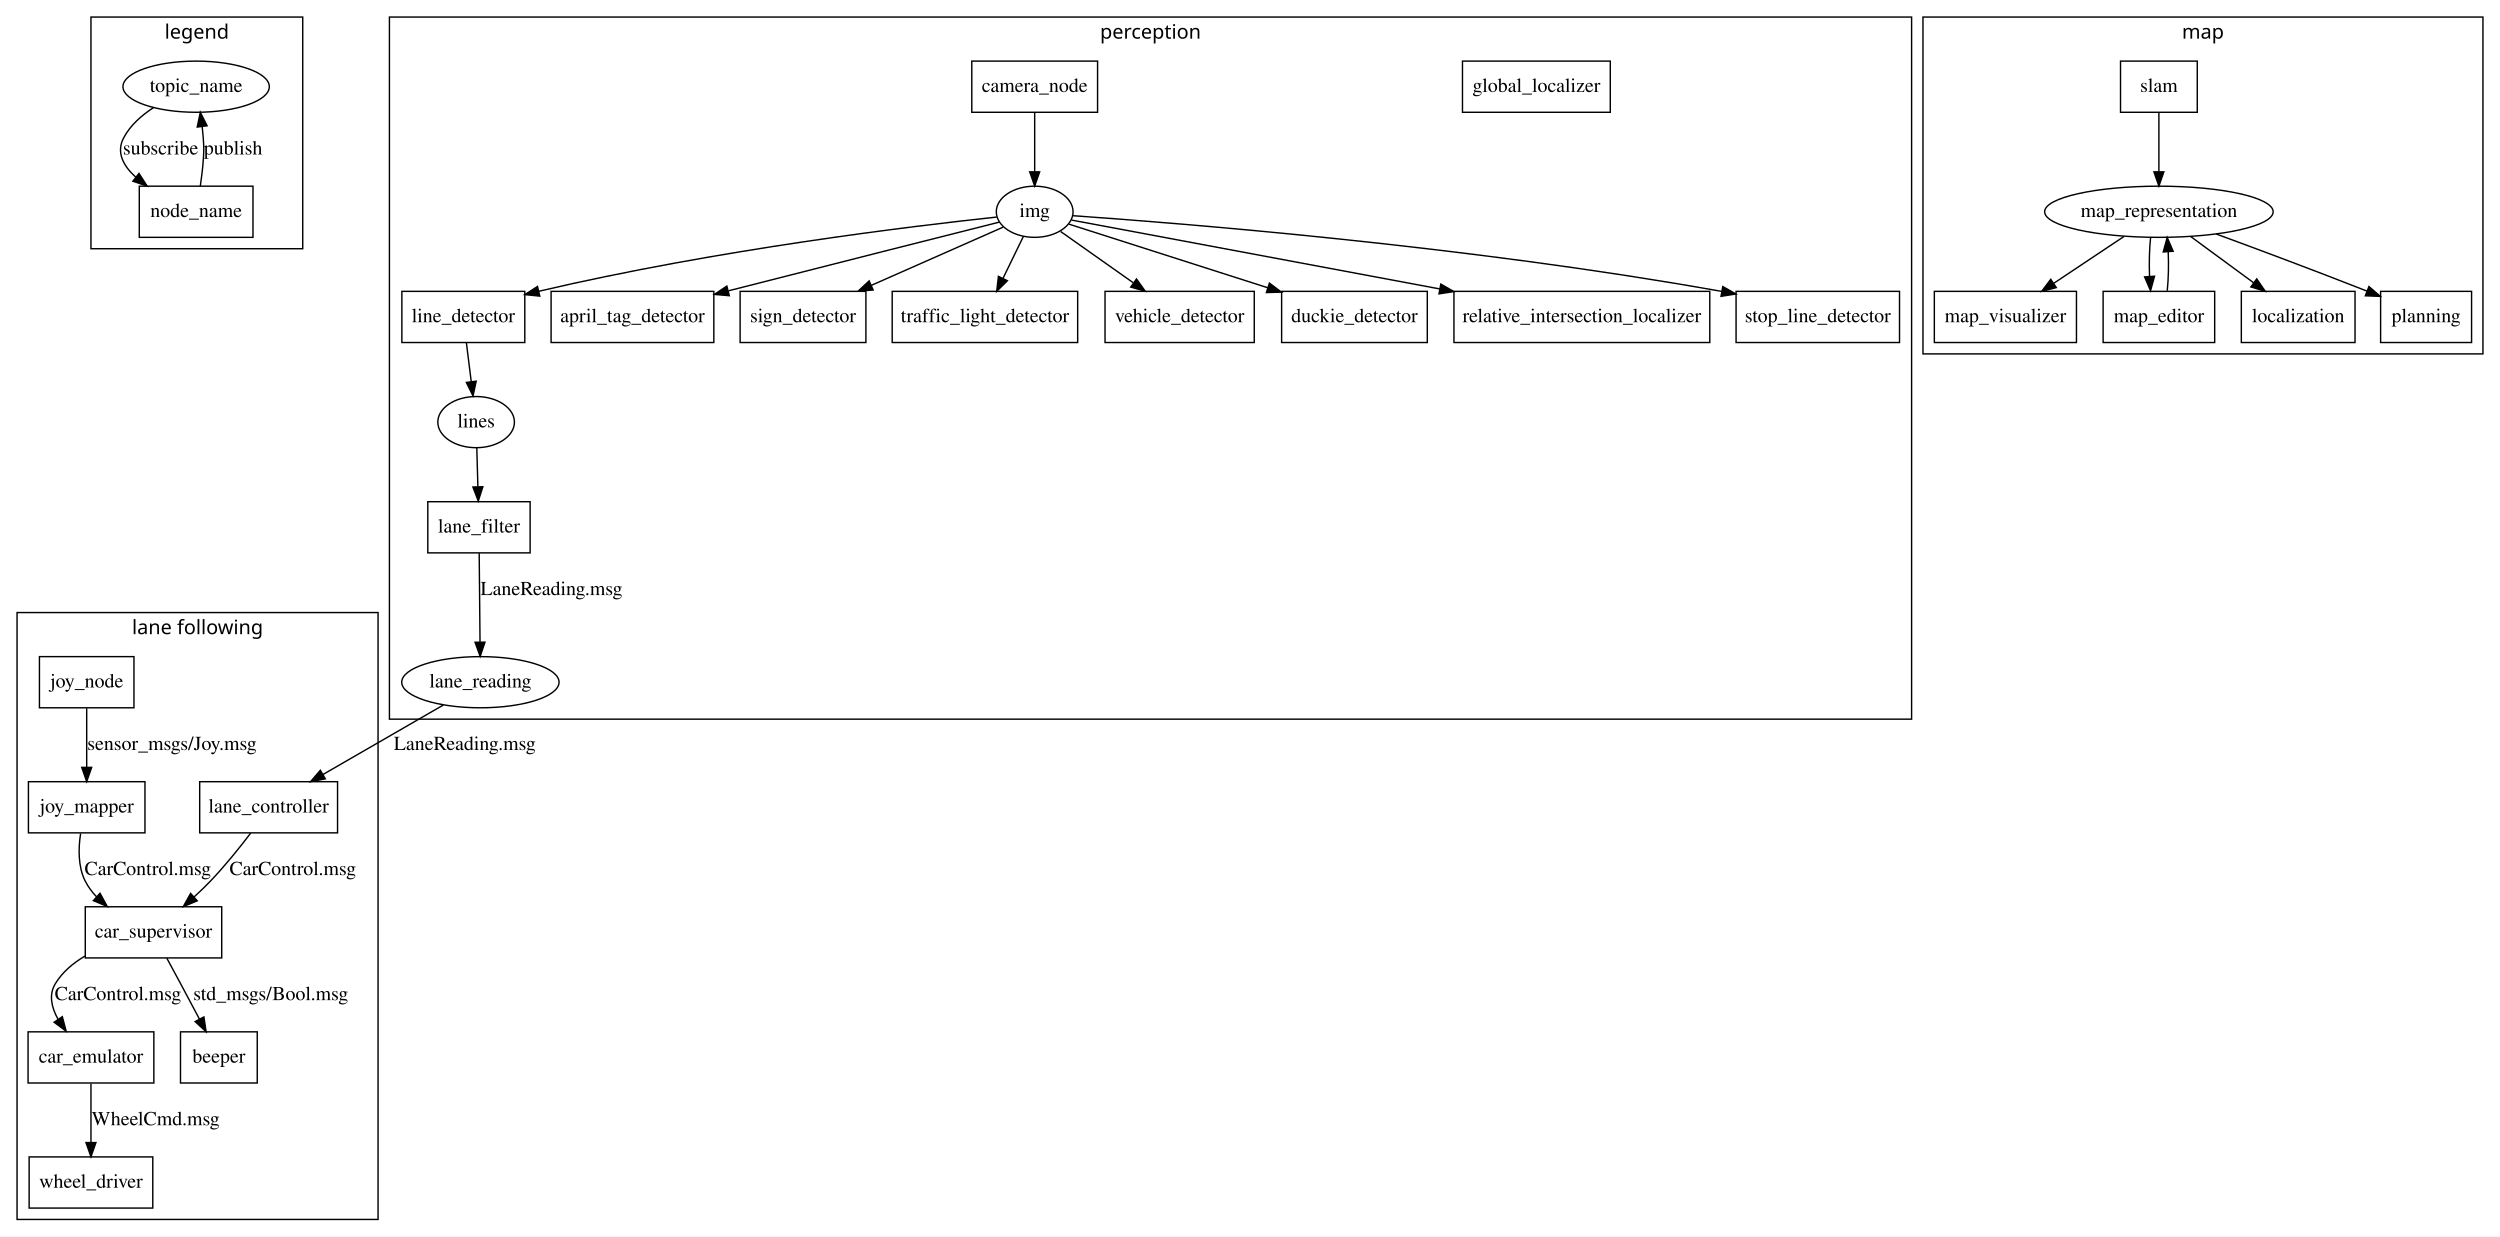
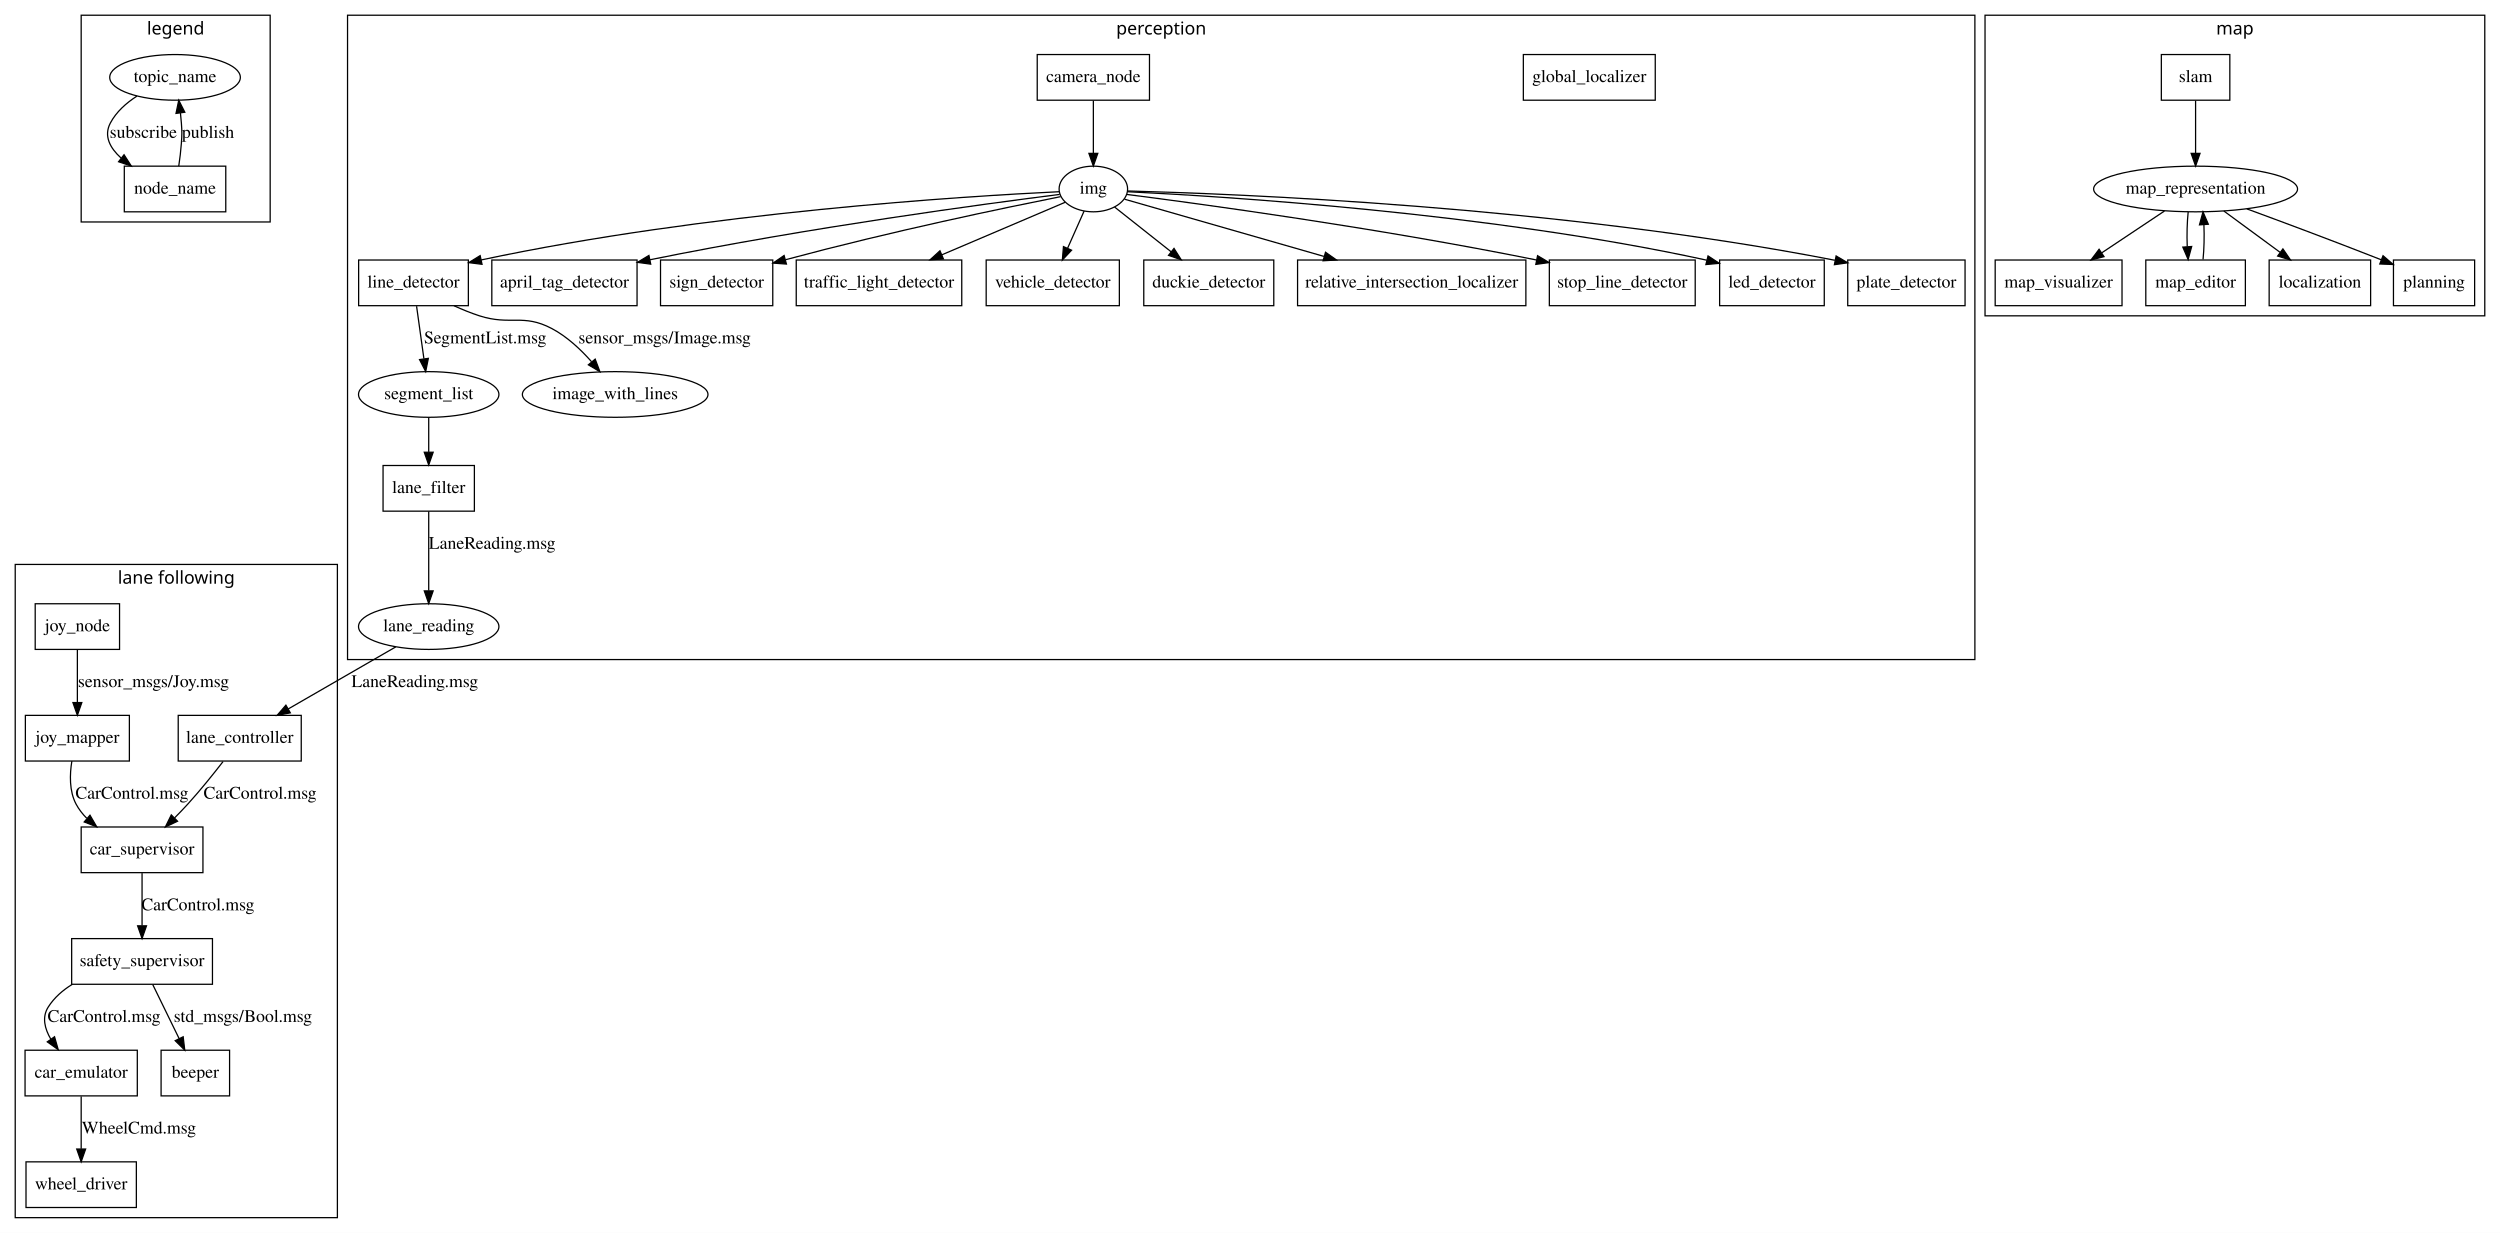
- <svg xmlns="http://www.w3.org/2000/svg" width="1759pt" height="870pt" viewBox="0.00 0.00 1759.00 870.00">
-   <g id="graph0" class="graph" transform="scale(1 1) rotate(0) translate(4 866)">
-     <polygon fill="white" stroke="none" points="-4,4 -4,-866 1755,-866 1755,4 -4,4" />
+ <svg xmlns="http://www.w3.org/2000/svg" width="1971pt" height="972pt" viewBox="0.00 0.00 1971.00 972.00">
+   <g id="graph0" class="graph" transform="scale(1 1) rotate(0) translate(4 968)">
+     <polygon fill="white" stroke="none" points="-4,4 -4,-968 1967,-968 1967,4 -4,4" />
    <g id="clust1" class="cluster">
-       <polygon fill="none" stroke="black" points="60,-691 60,-854 209,-854 209,-691 60,-691" />
-       <text text-anchor="middle" x="134.5" y="-838.8" font-family="sans" font-size="14.00">legend</text>
+       <polygon fill="none" stroke="black" points="60,-793 60,-956 209,-956 209,-793 60,-793" />
+       <text text-anchor="middle" x="134.5" y="-940.8" font-family="sans" font-size="14.00">legend</text>
    </g>
    <g id="clust2" class="cluster">
-       <polygon fill="none" stroke="black" points="270,-360 270,-854 1341,-854 1341,-360 270,-360" />
-       <text text-anchor="middle" x="805.5" y="-838.8" font-family="sans" font-size="14.00">perception</text>
+       <polygon fill="none" stroke="black" points="270,-448 270,-956 1553,-956 1553,-448 270,-448" />
+       <text text-anchor="middle" x="911.5" y="-940.8" font-family="sans" font-size="14.00">perception</text>
    </g>
    <g id="clust3" class="cluster">
-       <polygon fill="none" stroke="black" points="1349,-617 1349,-854 1743,-854 1743,-617 1349,-617" />
-       <text text-anchor="middle" x="1546" y="-838.8" font-family="sans" font-size="14.00">map</text>
+       <polygon fill="none" stroke="black" points="1561,-719 1561,-956 1955,-956 1955,-719 1561,-719" />
+       <text text-anchor="middle" x="1758" y="-940.8" font-family="sans" font-size="14.00">map</text>
    </g>
    <g id="clust4" class="cluster">
-       <polygon fill="none" stroke="black" points="8,-8 8,-435 262,-435 262,-8 8,-8" />
-       <text text-anchor="middle" x="135" y="-419.8" font-family="sans" font-size="14.00">lane following</text>
+       <polygon fill="none" stroke="black" points="8,-8 8,-523 262,-523 262,-8 8,-8" />
+       <text text-anchor="middle" x="135" y="-507.8" font-family="sans" font-size="14.00">lane following</text>
    </g>
    <g id="node1" class="node">
-       <ellipse fill="none" stroke="black" cx="134" cy="-805" rx="51.493" ry="18" />
-       <text text-anchor="middle" x="134" y="-801.3" font-family="Times,serif" font-size="14.00">topic_name</text>
+       <ellipse fill="none" stroke="black" cx="134" cy="-907" rx="51.493" ry="18" />
+       <text text-anchor="middle" x="134" y="-903.3" font-family="Times,serif" font-size="14.00">topic_name</text>
    </g>
    <g id="node2" class="node">
-       <polygon fill="none" stroke="black" points="174,-735 94,-735 94,-699 174,-699 174,-735" />
-       <text text-anchor="middle" x="134" y="-713.3" font-family="Times,serif" font-size="14.00">node_name</text>
+       <polygon fill="none" stroke="black" points="174,-837 94,-837 94,-801 174,-801 174,-837" />
+       <text text-anchor="middle" x="134" y="-815.3" font-family="Times,serif" font-size="14.00">node_name</text>
    </g>
    <g id="edge2" class="edge">
-       <path fill="none" stroke="black" d="M103.961,-790.249C95.656,-784.872 87.653,-777.837 83,-769 77.622,-758.786 82.731,-749.315 91.471,-741.376" />
-       <polygon fill="black" stroke="black" points="93.795,-744.002 99.516,-735.085 89.483,-738.487 93.795,-744.002" />
-       <text text-anchor="middle" x="109" y="-757.3" font-family="Times,serif" font-size="14.00">subscribe</text>
+       <path fill="none" stroke="black" d="M103.961,-892.249C95.656,-886.872 87.653,-879.837 83,-871 77.622,-860.786 82.731,-851.315 91.471,-843.376" />
+       <polygon fill="black" stroke="black" points="93.795,-846.002 99.516,-837.085 89.483,-840.487 93.795,-846.002" />
+       <text text-anchor="middle" x="109" y="-859.3" font-family="Times,serif" font-size="14.00">subscribe</text>
    </g>
    <g id="edge1" class="edge">
-       <path fill="none" stroke="black" d="M136.928,-735.038C137.775,-740.731 138.582,-747.122 139,-753 139.504,-760.093 139.504,-761.907 139,-769 138.817,-771.572 138.56,-774.241 138.257,-776.908" />
-       <polygon fill="black" stroke="black" points="134.769,-776.59 136.928,-786.962 141.709,-777.507 134.769,-776.59" />
-       <text text-anchor="middle" x="160" y="-757.3" font-family="Times,serif" font-size="14.00">publish</text>
+       <path fill="none" stroke="black" d="M136.928,-837.038C137.775,-842.731 138.582,-849.122 139,-855 139.504,-862.093 139.504,-863.907 139,-871 138.817,-873.572 138.56,-876.241 138.257,-878.908" />
+       <polygon fill="black" stroke="black" points="134.769,-878.59 136.928,-888.962 141.709,-879.507 134.769,-878.59" />
+       <text text-anchor="middle" x="160" y="-859.3" font-family="Times,serif" font-size="14.00">publish</text>
    </g>
    <g id="node3" class="node">
-       <ellipse fill="none" stroke="black" cx="724" cy="-717" rx="27" ry="18" />
-       <text text-anchor="middle" x="724" y="-713.3" font-family="Times,serif" font-size="14.00">img</text>
+       <ellipse fill="none" stroke="black" cx="858" cy="-819" rx="27" ry="18" />
+       <text text-anchor="middle" x="858" y="-815.3" font-family="Times,serif" font-size="14.00">img</text>
+     </g>
+     <g id="node8" class="node">
+       <polygon fill="none" stroke="black" points="365.25,-763 278.75,-763 278.75,-727 365.25,-727 365.25,-763" />
+       <text text-anchor="middle" x="322" y="-741.3" font-family="Times,serif" font-size="14.00">line_detector</text>
+     </g>
+     <g id="edge4" class="edge">
+       <path fill="none" stroke="black" d="M830.928,-816.849C758.284,-813.356 553.053,-800.827 375.298,-763.047" />
+       <polygon fill="black" stroke="black" points="376.029,-759.624 365.516,-760.936 374.552,-766.467 376.029,-759.624" />
+     </g>
+     <g id="node9" class="node">
+       <polygon fill="none" stroke="black" points="498.25,-763 383.75,-763 383.75,-727 498.25,-727 498.25,-763" />
+       <text text-anchor="middle" x="441" y="-741.3" font-family="Times,serif" font-size="14.00">april_tag_detector</text>
+     </g>
+     <g id="edge5" class="edge">
+       <path fill="none" stroke="black" d="M831.424,-814.728C774.119,-807.484 634.535,-788.819 508.35,-763.182" />
+       <polygon fill="black" stroke="black" points="509.016,-759.746 498.516,-761.164 507.609,-766.603 509.016,-759.746" />
+     </g>
+     <g id="node10" class="node">
+       <polygon fill="none" stroke="black" points="605.25,-763 516.75,-763 516.75,-727 605.25,-727 605.25,-763" />
+       <text text-anchor="middle" x="561" y="-741.3" font-family="Times,serif" font-size="14.00">sign_detector</text>
+     </g>
+     <g id="edge12" class="edge">
+       <path fill="none" stroke="black" d="M832.171,-812.963C789.095,-804.395 699.722,-785.904 615.196,-763.214" />
+       <polygon fill="black" stroke="black" points="616.015,-759.81 605.448,-760.572 614.184,-766.566 616.015,-759.81" />
+     </g>
+     <g id="node11" class="node">
+       <polygon fill="none" stroke="black" points="754.25,-763 623.75,-763 623.75,-727 754.25,-727 754.25,-763" />
+       <text text-anchor="middle" x="689" y="-741.3" font-family="Times,serif" font-size="14.00">traffic_light_detector</text>
+     </g>
+     <g id="edge11" class="edge">
+       <path fill="none" stroke="black" d="M835.906,-808.587C811.313,-798.11 770.786,-780.844 738.522,-767.098" />
+       <polygon fill="black" stroke="black" points="739.803,-763.84 729.231,-763.14 737.06,-770.28 739.803,-763.84" />
+     </g>
+     <g id="node12" class="node">
+       <polygon fill="none" stroke="black" points="878.5,-763 773.5,-763 773.5,-727 878.5,-727 878.5,-763" />
+       <text text-anchor="middle" x="826" y="-741.3" font-family="Times,serif" font-size="14.00">vehicle_detector</text>
+     </g>
+     <g id="edge10" class="edge">
+       <path fill="none" stroke="black" d="M850.739,-801.662C846.894,-793.011 842.078,-782.176 837.72,-772.369" />
+       <polygon fill="black" stroke="black" points="840.826,-770.741 833.566,-763.025 834.43,-773.584 840.826,-770.741" />
+     </g>
+     <g id="node13" class="node">
+       <polygon fill="none" stroke="black" points="1000.25,-763 897.75,-763 897.75,-727 1000.25,-727 1000.25,-763" />
+       <text text-anchor="middle" x="949" y="-741.3" font-family="Times,serif" font-size="14.00">duckie_detector</text>
+     </g>
+     <g id="edge9" class="edge">
+       <path fill="none" stroke="black" d="M874.691,-804.794C887.159,-794.929 904.531,-781.184 919.343,-769.465" />
+       <polygon fill="black" stroke="black" points="921.591,-772.15 927.261,-763.2 917.247,-766.66 921.591,-772.15" />
+     </g>
+     <g id="node14" class="node">
+       <polygon fill="none" stroke="black" points="1199,-763 1019,-763 1019,-727 1199,-727 1199,-763" />
+       <text text-anchor="middle" x="1109" y="-741.3" font-family="Times,serif" font-size="14.00">relative_intersection_localizer</text>
+     </g>
+     <g id="edge8" class="edge">
+       <path fill="none" stroke="black" d="M882.524,-810.965C918.623,-800.61 987.442,-780.869 1039.79,-765.854" />
+       <polygon fill="black" stroke="black" points="1041.04,-769.136 1049.69,-763.014 1039.11,-762.407 1041.04,-769.136" />
+     </g>
+     <g id="node16" class="node">
+       <polygon fill="none" stroke="black" points="1332.5,-763 1217.5,-763 1217.5,-727 1332.5,-727 1332.5,-763" />
+       <text text-anchor="middle" x="1275" y="-741.3" font-family="Times,serif" font-size="14.00">stop_line_detector</text>
+     </g>
+     <g id="edge7" class="edge">
+       <path fill="none" stroke="black" d="M884.494,-814.69C941.622,-807.371 1080.78,-788.567 1207.46,-763.004" />
+       <polygon fill="black" stroke="black" points="1208.23,-766.418 1217.33,-760.992 1206.84,-759.559 1208.23,-766.418" />
+     </g>
+     <g id="node18" class="node">
+       <polygon fill="none" stroke="black" points="1434.25,-763 1351.75,-763 1351.75,-727 1434.25,-727 1434.25,-763" />
+       <text text-anchor="middle" x="1393" y="-741.3" font-family="Times,serif" font-size="14.00">led_detector</text>
+     </g>
+     <g id="edge6" class="edge">
+       <path fill="none" stroke="black" d="M885.016,-816.843C958.844,-813.27 1169.9,-800.306 1341,-763 1341.21,-762.953 1341.43,-762.906 1341.64,-762.858" />
+       <polygon fill="black" stroke="black" points="1342.63,-766.219 1351.48,-760.394 1340.93,-759.428 1342.63,-766.219" />
+     </g>
+     <g id="node19" class="node">
+       <polygon fill="none" stroke="black" points="1545.25,-763 1452.75,-763 1452.75,-727 1545.25,-727 1545.25,-763" />
+       <text text-anchor="middle" x="1499" y="-741.3" font-family="Times,serif" font-size="14.00">plate_detector</text>
+     </g>
+     <g id="edge13" class="edge">
+       <path fill="none" stroke="black" d="M885.109,-817.435C967.641,-815.298 1223.03,-805.618 1442.63,-762.806" />
+       <polygon fill="black" stroke="black" points="1443.6,-766.182 1452.73,-760.808 1442.24,-759.315 1443.6,-766.182" />
+     </g>
+     <g id="node4" class="node">
+       <ellipse fill="none" stroke="black" cx="334" cy="-657" rx="55.344" ry="18" />
+       <text text-anchor="middle" x="334" y="-653.3" font-family="Times,serif" font-size="14.00">segment_list</text>
    </g>
    <g id="node7" class="node">
-       <polygon fill="none" stroke="black" points="365.25,-661 278.75,-661 278.75,-625 365.25,-625 365.25,-661" />
-       <text text-anchor="middle" x="322" y="-639.3" font-family="Times,serif" font-size="14.00">line_detector</text>
-     </g>
-     <g id="edge4" class="edge">
-       <path fill="none" stroke="black" d="M697.373,-713.289C639.985,-707.135 500.345,-690.485 375.026,-661.045" />
-       <polygon fill="black" stroke="black" points="375.802,-657.632 365.263,-658.718 374.179,-664.441 375.802,-657.632" />
-     </g>
-     <g id="node8" class="node">
-       <polygon fill="none" stroke="black" points="498.25,-661 383.75,-661 383.75,-625 498.25,-625 498.25,-661" />
-       <text text-anchor="middle" x="441" y="-639.3" font-family="Times,serif" font-size="14.00">april_tag_detector</text>
-     </g>
-     <g id="edge11" class="edge">
-       <path fill="none" stroke="black" d="M699.259,-709.762C660.696,-700.033 583.657,-680.567 508.673,-661.423" />
-       <polygon fill="black" stroke="black" points="509.145,-657.931 498.59,-658.848 507.412,-664.714 509.145,-657.931" />
-     </g>
-     <g id="node9" class="node">
-       <polygon fill="none" stroke="black" points="605.25,-661 516.75,-661 516.75,-625 605.25,-625 605.25,-661" />
-       <text text-anchor="middle" x="561" y="-639.3" font-family="Times,serif" font-size="14.00">sign_detector</text>
-     </g>
-     <g id="edge10" class="edge">
-       <path fill="none" stroke="black" d="M702.017,-706.29C678.313,-695.819 639.839,-678.825 609.062,-665.23" />
-       <polygon fill="black" stroke="black" points="610.344,-661.97 599.782,-661.131 607.515,-668.373 610.344,-661.97" />
-     </g>
-     <g id="node10" class="node">
-       <polygon fill="none" stroke="black" points="754.25,-661 623.75,-661 623.75,-625 754.25,-625 754.25,-661" />
-       <text text-anchor="middle" x="689" y="-639.3" font-family="Times,serif" font-size="14.00">traffic_light_detector</text>
-     </g>
-     <g id="edge9" class="edge">
-       <path fill="none" stroke="black" d="M716.058,-699.662C711.809,-690.921 706.476,-679.95 701.669,-670.063" />
-       <polygon fill="black" stroke="black" points="704.796,-668.488 697.276,-661.025 698.5,-671.548 704.796,-668.488" />
-     </g>
-     <g id="node11" class="node">
-       <polygon fill="none" stroke="black" points="878.5,-661 773.5,-661 773.5,-625 878.5,-625 878.5,-661" />
-       <text text-anchor="middle" x="826" y="-639.3" font-family="Times,serif" font-size="14.00">vehicle_detector</text>
-     </g>
-     <g id="edge8" class="edge">
-       <path fill="none" stroke="black" d="M742.236,-703.128C756.387,-693.139 776.374,-679.03 793.275,-667.1" />
-       <polygon fill="black" stroke="black" points="795.634,-669.719 801.785,-661.093 791.597,-664 795.634,-669.719" />
-     </g>
-     <g id="node12" class="node">
-       <polygon fill="none" stroke="black" points="1000.25,-661 897.75,-661 897.75,-625 1000.25,-625 1000.25,-661" />
-       <text text-anchor="middle" x="949" y="-639.3" font-family="Times,serif" font-size="14.00">duckie_detector</text>
-     </g>
-     <g id="edge7" class="edge">
-       <path fill="none" stroke="black" d="M748.079,-708.295C781.206,-697.694 841.967,-678.251 888.028,-663.511" />
-       <polygon fill="black" stroke="black" points="889.161,-666.823 897.618,-660.442 887.027,-660.156 889.161,-666.823" />
-     </g>
-     <g id="node13" class="node">
-       <polygon fill="none" stroke="black" points="1199,-661 1019,-661 1019,-625 1199,-625 1199,-661" />
-       <text text-anchor="middle" x="1109" y="-639.3" font-family="Times,serif" font-size="14.00">relative_intersection_localizer</text>
-     </g>
-     <g id="edge6" class="edge">
-       <path fill="none" stroke="black" d="M749.859,-711.164C801.97,-701.419 922.048,-678.962 1009.04,-662.694" />
-       <polygon fill="black" stroke="black" points="1009.76,-666.12 1018.95,-660.841 1008.47,-659.239 1009.76,-666.12" />
+       <polygon fill="none" stroke="black" points="370,-601 298,-601 298,-565 370,-565 370,-601" />
+       <text text-anchor="middle" x="334" y="-579.3" font-family="Times,serif" font-size="14.00">lane_filter</text>
+     </g>
+     <g id="edge16" class="edge">
+       <path fill="none" stroke="black" d="M334,-638.937C334,-630.807 334,-620.876 334,-611.705" />
+       <polygon fill="black" stroke="black" points="337.5,-611.441 334,-601.441 330.5,-611.441 337.5,-611.441" />
+     </g>
+     <g id="node5" class="node">
+       <ellipse fill="none" stroke="black" cx="481" cy="-657" rx="73.165" ry="18" />
+       <text text-anchor="middle" x="481" y="-653.3" font-family="Times,serif" font-size="14.00">image_with_lines</text>
+     </g>
+     <g id="node6" class="node">
+       <ellipse fill="none" stroke="black" cx="334" cy="-474" rx="55.344" ry="18" />
+       <text text-anchor="middle" x="334" y="-470.3" font-family="Times,serif" font-size="14.00">lane_reading</text>
+     </g>
+     <g id="node26" class="node">
+       <polygon fill="none" stroke="black" points="233.5,-404 136.5,-404 136.5,-368 233.5,-368 233.5,-404" />
+       <text text-anchor="middle" x="185" y="-382.3" font-family="Times,serif" font-size="14.00">lane_controller</text>
+     </g>
+     <g id="edge26" class="edge">
+       <path fill="none" stroke="black" d="M308.046,-458.02C284.599,-444.487 249.79,-424.395 223.172,-409.032" />
+       <polygon fill="black" stroke="black" points="224.898,-405.987 214.488,-404.02 221.399,-412.05 224.898,-405.987" />
+       <text text-anchor="middle" x="323" y="-426.3" font-family="Times,serif" font-size="14.00">LaneReading.msg</text>
+     </g>
+     <g id="edge17" class="edge">
+       <path fill="none" stroke="black" d="M334,-564.809C334,-547.961 334,-522.018 334,-502.339" />
+       <polygon fill="black" stroke="black" points="337.5,-502.149 334,-492.149 330.5,-502.149 337.5,-502.149" />
+       <text text-anchor="middle" x="384" y="-535.3" font-family="Times,serif" font-size="14.00">LaneReading.msg</text>
+     </g>
+     <g id="edge14" class="edge">
+       <path fill="none" stroke="black" d="M324.428,-726.597C326.082,-714.746 328.305,-698.817 330.192,-685.292" />
+       <polygon fill="black" stroke="black" points="333.701,-685.472 331.616,-675.084 326.768,-684.504 333.701,-685.472" />
+       <text text-anchor="middle" x="378.5" y="-697.3" font-family="Times,serif" font-size="14.00">SegmentList.msg</text>
+     </g>
+     <g id="edge15" class="edge">
+       <path fill="none" stroke="black" d="M353.89,-726.983C360.411,-723.986 367.324,-721.145 374,-719 398.487,-711.132 408.24,-720.979 431,-709 443.001,-702.683 453.874,-692.455 462.393,-682.81" />
+       <polygon fill="black" stroke="black" points="465.24,-684.862 468.968,-674.944 459.869,-680.372 465.24,-684.862" />
+       <text text-anchor="middle" x="520" y="-697.3" font-family="Times,serif" font-size="14.00">sensor_msgs/Image.msg</text>
    </g>
    <g id="node15" class="node">
-       <polygon fill="none" stroke="black" points="1332.5,-661 1217.5,-661 1217.5,-625 1332.5,-625 1332.5,-661" />
-       <text text-anchor="middle" x="1275" y="-639.3" font-family="Times,serif" font-size="14.00">stop_line_detector</text>
-     </g>
-     <g id="edge5" class="edge">
-       <path fill="none" stroke="black" d="M750.946,-714.224C823.281,-709.184 1027.81,-693.151 1207.47,-660.945" />
-       <polygon fill="black" stroke="black" points="1208.15,-664.38 1217.37,-659.151 1206.9,-657.492 1208.15,-664.38" />
-     </g>
-     <g id="node4" class="node">
-       <ellipse fill="none" stroke="black" cx="331" cy="-569" rx="26.949" ry="18" />
-       <text text-anchor="middle" x="331" y="-565.3" font-family="Times,serif" font-size="14.00">lines</text>
-     </g>
-     <g id="node6" class="node">
-       <polygon fill="none" stroke="black" points="369,-513 297,-513 297,-477 369,-477 369,-513" />
-       <text text-anchor="middle" x="333" y="-491.3" font-family="Times,serif" font-size="14.00">lane_filter</text>
-     </g>
-     <g id="edge13" class="edge">
-       <path fill="none" stroke="black" d="M331.474,-550.937C331.7,-542.807 331.976,-532.876 332.23,-523.705" />
-       <polygon fill="black" stroke="black" points="335.736,-523.534 332.516,-513.441 328.739,-523.34 335.736,-523.534" />
-     </g>
-     <g id="node5" class="node">
-       <ellipse fill="none" stroke="black" cx="334" cy="-386" rx="55.344" ry="18" />
-       <text text-anchor="middle" x="334" y="-382.3" font-family="Times,serif" font-size="14.00">lane_reading</text>
+       <polygon fill="none" stroke="black" points="1301,-925 1197,-925 1197,-889 1301,-889 1301,-925" />
+       <text text-anchor="middle" x="1249" y="-903.3" font-family="Times,serif" font-size="14.00">global_localizer</text>
+     </g>
+     <g id="node17" class="node">
+       <polygon fill="none" stroke="black" points="902.25,-925 813.75,-925 813.75,-889 902.25,-889 902.25,-925" />
+       <text text-anchor="middle" x="858" y="-903.3" font-family="Times,serif" font-size="14.00">camera_node</text>
+     </g>
+     <g id="edge3" class="edge">
+       <path fill="none" stroke="black" d="M858,-888.597C858,-876.746 858,-860.817 858,-847.292" />
+       <polygon fill="black" stroke="black" points="861.5,-847.084 858,-837.084 854.5,-847.084 861.5,-847.084" />
+     </g>
+     <g id="node20" class="node">
+       <ellipse fill="none" stroke="black" cx="1727" cy="-819" rx="80.389" ry="18" />
+       <text text-anchor="middle" x="1727" y="-815.3" font-family="Times,serif" font-size="14.00">map_representation</text>
+     </g>
+     <g id="node21" class="node">
+       <polygon fill="none" stroke="black" points="1669,-763 1569,-763 1569,-727 1669,-727 1669,-763" />
+       <text text-anchor="middle" x="1619" y="-741.3" font-family="Times,serif" font-size="14.00">map_visualizer</text>
+     </g>
+     <g id="edge19" class="edge">
+       <path fill="none" stroke="black" d="M1702.49,-801.662C1687.9,-791.93 1669.15,-779.433 1653.12,-768.746" />
+       <polygon fill="black" stroke="black" points="1654.8,-765.659 1644.54,-763.025 1650.92,-771.484 1654.8,-765.659" />
+     </g>
+     <g id="node22" class="node">
+       <polygon fill="none" stroke="black" points="1766.25,-763 1687.75,-763 1687.75,-727 1766.25,-727 1766.25,-763" />
+       <text text-anchor="middle" x="1727" y="-741.3" font-family="Times,serif" font-size="14.00">map_editor</text>
+     </g>
+     <g id="edge21" class="edge">
+       <path fill="none" stroke="black" d="M1721.16,-800.937C1720.3,-792.807 1720.05,-782.876 1720.41,-773.705" />
+       <polygon fill="black" stroke="black" points="1723.92,-773.658 1721.12,-763.441 1716.94,-773.176 1723.92,-773.658" />
    </g>
    <g id="node23" class="node">
-       <polygon fill="none" stroke="black" points="233.5,-316 136.5,-316 136.5,-280 233.5,-280 233.5,-316" />
-       <text text-anchor="middle" x="185" y="-294.3" font-family="Times,serif" font-size="14.00">lane_controller</text>
+       <polygon fill="none" stroke="black" points="1865,-763 1785,-763 1785,-727 1865,-727 1865,-763" />
+       <text text-anchor="middle" x="1825" y="-741.3" font-family="Times,serif" font-size="14.00">localization</text>
    </g>
    <g id="edge23" class="edge">
-       <path fill="none" stroke="black" d="M308.046,-370.02C284.599,-356.487 249.79,-336.395 223.172,-321.032" />
-       <polygon fill="black" stroke="black" points="224.898,-317.987 214.488,-316.02 221.399,-324.05 224.898,-317.987" />
-       <text text-anchor="middle" x="323" y="-338.3" font-family="Times,serif" font-size="14.00">LaneReading.msg</text>
-     </g>
-     <g id="edge14" class="edge">
-       <path fill="none" stroke="black" d="M333.161,-476.809C333.318,-459.961 333.561,-434.018 333.744,-414.339" />
-       <polygon fill="black" stroke="black" points="337.246,-414.181 333.84,-404.149 330.246,-414.116 337.246,-414.181" />
-       <text text-anchor="middle" x="384" y="-447.3" font-family="Times,serif" font-size="14.00">LaneReading.msg</text>
-     </g>
-     <g id="edge12" class="edge">
-       <path fill="none" stroke="black" d="M324.133,-624.937C325.16,-616.719 326.417,-606.66 327.574,-597.406" />
-       <polygon fill="black" stroke="black" points="331.052,-597.798 328.82,-587.441 324.107,-596.929 331.052,-597.798" />
-     </g>
-     <g id="node14" class="node">
-       <polygon fill="none" stroke="black" points="1129,-823 1025,-823 1025,-787 1129,-787 1129,-823" />
-       <text text-anchor="middle" x="1077" y="-801.3" font-family="Times,serif" font-size="14.00">global_localizer</text>
-     </g>
-     <g id="node16" class="node">
-       <polygon fill="none" stroke="black" points="768.25,-823 679.75,-823 679.75,-787 768.25,-787 768.25,-823" />
-       <text text-anchor="middle" x="724" y="-801.3" font-family="Times,serif" font-size="14.00">camera_node</text>
-     </g>
-     <g id="edge3" class="edge">
-       <path fill="none" stroke="black" d="M724,-786.597C724,-774.746 724,-758.817 724,-745.292" />
-       <polygon fill="black" stroke="black" points="727.5,-745.084 724,-735.084 720.5,-745.084 727.5,-745.084" />
-     </g>
-     <g id="node17" class="node">
-       <ellipse fill="none" stroke="black" cx="1515" cy="-717" rx="80.389" ry="18" />
-       <text text-anchor="middle" x="1515" y="-713.3" font-family="Times,serif" font-size="14.00">map_representation</text>
-     </g>
-     <g id="node18" class="node">
-       <polygon fill="none" stroke="black" points="1457,-661 1357,-661 1357,-625 1457,-625 1457,-661" />
-       <text text-anchor="middle" x="1407" y="-639.3" font-family="Times,serif" font-size="14.00">map_visualizer</text>
-     </g>
-     <g id="edge16" class="edge">
-       <path fill="none" stroke="black" d="M1490.49,-699.662C1475.9,-689.93 1457.15,-677.433 1441.12,-666.746" />
-       <polygon fill="black" stroke="black" points="1442.8,-663.659 1432.54,-661.025 1438.92,-669.484 1442.8,-663.659" />
-     </g>
-     <g id="node19" class="node">
-       <polygon fill="none" stroke="black" points="1554.25,-661 1475.75,-661 1475.75,-625 1554.25,-625 1554.25,-661" />
-       <text text-anchor="middle" x="1515" y="-639.3" font-family="Times,serif" font-size="14.00">map_editor</text>
+       <path fill="none" stroke="black" d="M1749.24,-801.662C1762.36,-792.02 1779.18,-779.664 1793.64,-769.043" />
+       <polygon fill="black" stroke="black" points="1795.84,-771.766 1801.83,-763.025 1791.7,-766.125 1795.84,-771.766" />
+     </g>
+     <g id="node24" class="node">
+       <polygon fill="none" stroke="black" points="1947,-763 1883,-763 1883,-727 1947,-727 1947,-763" />
+       <text text-anchor="middle" x="1915" y="-741.3" font-family="Times,serif" font-size="14.00">planning</text>
+     </g>
+     <g id="edge22" class="edge">
+       <path fill="none" stroke="black" d="M1767.39,-803.321C1794.92,-793.218 1832.4,-779.273 1873.44,-763.162" />
+       <polygon fill="black" stroke="black" points="1874.79,-766.392 1882.81,-759.47 1872.23,-759.88 1874.79,-766.392" />
+     </g>
+     <g id="edge20" class="edge">
+       <path fill="none" stroke="black" d="M1732.88,-763.441C1733.72,-771.625 1733.95,-781.572 1733.57,-790.719" />
+       <polygon fill="black" stroke="black" points="1730.06,-790.713 1732.84,-800.937 1737.04,-791.212 1730.06,-790.713" />
+     </g>
+     <g id="node25" class="node">
+       <polygon fill="none" stroke="black" points="1754,-925 1700,-925 1700,-889 1754,-889 1754,-925" />
+       <text text-anchor="middle" x="1727" y="-903.3" font-family="Times,serif" font-size="14.00">slam</text>
    </g>
    <g id="edge18" class="edge">
-       <path fill="none" stroke="black" d="M1509.16,-698.937C1508.3,-690.807 1508.05,-680.876 1508.41,-671.705" />
-       <polygon fill="black" stroke="black" points="1511.92,-671.658 1509.12,-661.441 1504.94,-671.176 1511.92,-671.658" />
-     </g>
-     <g id="node20" class="node">
-       <polygon fill="none" stroke="black" points="1653,-661 1573,-661 1573,-625 1653,-625 1653,-661" />
-       <text text-anchor="middle" x="1613" y="-639.3" font-family="Times,serif" font-size="14.00">localization</text>
-     </g>
-     <g id="edge20" class="edge">
-       <path fill="none" stroke="black" d="M1537.24,-699.662C1550.36,-690.02 1567.18,-677.664 1581.64,-667.043" />
-       <polygon fill="black" stroke="black" points="1583.84,-669.766 1589.83,-661.025 1579.7,-664.125 1583.84,-669.766" />
-     </g>
-     <g id="node21" class="node">
-       <polygon fill="none" stroke="black" points="1735,-661 1671,-661 1671,-625 1735,-625 1735,-661" />
-       <text text-anchor="middle" x="1703" y="-639.3" font-family="Times,serif" font-size="14.00">planning</text>
-     </g>
-     <g id="edge19" class="edge">
-       <path fill="none" stroke="black" d="M1555.39,-701.321C1582.92,-691.218 1620.4,-677.273 1661.44,-661.162" />
-       <polygon fill="black" stroke="black" points="1662.79,-664.392 1670.81,-657.47 1660.23,-657.88 1662.79,-664.392" />
-     </g>
-     <g id="edge17" class="edge">
-       <path fill="none" stroke="black" d="M1520.88,-661.441C1521.72,-669.625 1521.95,-679.572 1521.57,-688.719" />
-       <polygon fill="black" stroke="black" points="1518.06,-688.713 1520.84,-698.937 1525.04,-689.212 1518.06,-688.713" />
-     </g>
-     <g id="node22" class="node">
-       <polygon fill="none" stroke="black" points="1542,-823 1488,-823 1488,-787 1542,-787 1542,-823" />
-       <text text-anchor="middle" x="1515" y="-801.3" font-family="Times,serif" font-size="14.00">slam</text>
-     </g>
-     <g id="edge15" class="edge">
-       <path fill="none" stroke="black" d="M1515,-786.597C1515,-774.746 1515,-758.817 1515,-745.292" />
-       <polygon fill="black" stroke="black" points="1518.5,-745.084 1515,-735.084 1511.5,-745.084 1518.5,-745.084" />
-     </g>
-     <g id="node25" class="node">
-       <polygon fill="none" stroke="black" points="152,-228 56,-228 56,-192 152,-192 152,-228" />
-       <text text-anchor="middle" x="104" y="-206.3" font-family="Times,serif" font-size="14.00">car_supervisor</text>
-     </g>
-     <g id="edge24" class="edge">
-       <path fill="none" stroke="black" d="M172.41,-279.844C164.636,-269.644 154.223,-256.659 144,-246 140.419,-242.267 136.488,-238.49 132.532,-234.868" />
-       <polygon fill="black" stroke="black" points="134.777,-232.179 124.98,-228.145 130.122,-237.408 134.777,-232.179" />
-       <text text-anchor="middle" x="202" y="-250.3" font-family="Times,serif" font-size="14.00">CarControl.msg</text>
-     </g>
-     <g id="node24" class="node">
+       <path fill="none" stroke="black" d="M1727,-888.597C1727,-876.746 1727,-860.817 1727,-847.292" />
+       <polygon fill="black" stroke="black" points="1730.5,-847.084 1727,-837.084 1723.5,-847.084 1730.5,-847.084" />
+     </g>
+     <g id="node28" class="node">
+       <polygon fill="none" stroke="black" points="156,-316 60,-316 60,-280 156,-280 156,-316" />
+       <text text-anchor="middle" x="108" y="-294.3" font-family="Times,serif" font-size="14.00">car_supervisor</text>
+     </g>
+     <g id="edge27" class="edge">
+       <path fill="none" stroke="black" d="M171.84,-367.566C164.037,-357.505 153.787,-344.755 144,-334 140.726,-330.402 137.168,-326.709 133.606,-323.134" />
+       <polygon fill="black" stroke="black" points="135.963,-320.543 126.378,-316.028 131.056,-325.534 135.963,-320.543" />
+       <text text-anchor="middle" x="201" y="-338.3" font-family="Times,serif" font-size="14.00">CarControl.msg</text>
+     </g>
+     <g id="node27" class="node">
      <polygon fill="none" stroke="black" points="104.25,-140 15.75,-140 15.75,-104 104.25,-104 104.25,-140" />
      <text text-anchor="middle" x="60" y="-118.3" font-family="Times,serif" font-size="14.00">car_emulator</text>
    </g>
-     <g id="node28" class="node">
+     <g id="node31" class="node">
      <polygon fill="none" stroke="black" points="103.5,-52 16.5,-52 16.5,-16 103.5,-16 103.5,-52" />
      <text text-anchor="middle" x="60" y="-30.3" font-family="Times,serif" font-size="14.00">wheel_driver</text>
    </g>
-     <g id="edge27" class="edge">
+     <g id="edge31" class="edge">
      <path fill="none" stroke="black" d="M60,-103.597C60,-91.746 60,-75.817 60,-62.292" />
      <polygon fill="black" stroke="black" points="63.5,-62.084 60,-52.084 56.5,-62.084 63.5,-62.084" />
      <text text-anchor="middle" x="105.5" y="-74.3" font-family="Times,serif" font-size="14.00">WheelCmd.msg</text>
    </g>
-     <g id="edge26" class="edge">
-       <path fill="none" stroke="black" d="M55.797,-193.316C47.52,-188.438 39.99,-182.127 35,-174 30.15,-166.101 32.232,-157.127 36.81,-148.932" />
-       <polygon fill="black" stroke="black" points="39.853,-150.68 42.547,-140.433 34.051,-146.763 39.853,-150.68" />
-       <text text-anchor="middle" x="79" y="-162.3" font-family="Times,serif" font-size="14.00">CarControl.msg</text>
+     <g id="node33" class="node">
+       <polygon fill="none" stroke="black" points="163.5,-228 52.5,-228 52.5,-192 163.5,-192 163.5,-228" />
+       <text text-anchor="middle" x="108" y="-206.3" font-family="Times,serif" font-size="14.00">safety_supervisor</text>
+     </g>
+     <g id="edge28" class="edge">
+       <path fill="none" stroke="black" d="M108,-279.597C108,-267.746 108,-251.817 108,-238.292" />
+       <polygon fill="black" stroke="black" points="111.5,-238.084 108,-228.084 104.5,-238.084 111.5,-238.084" />
+       <text text-anchor="middle" x="152" y="-250.3" font-family="Times,serif" font-size="14.00">CarControl.msg</text>
    </g>
    <g id="node29" class="node">
+       <polygon fill="none" stroke="black" points="90.25,-492 23.75,-492 23.75,-456 90.25,-456 90.25,-492" />
+       <text text-anchor="middle" x="57" y="-470.3" font-family="Times,serif" font-size="14.00">joy_node</text>
+     </g>
+     <g id="node30" class="node">
+       <polygon fill="none" stroke="black" points="98,-404 16,-404 16,-368 98,-368 98,-404" />
+       <text text-anchor="middle" x="57" y="-382.3" font-family="Times,serif" font-size="14.00">joy_mapper</text>
+     </g>
+     <g id="edge24" class="edge">
+       <path fill="none" stroke="black" d="M57,-455.597C57,-443.746 57,-427.817 57,-414.292" />
+       <polygon fill="black" stroke="black" points="60.5,-414.084 57,-404.084 53.5,-414.084 60.5,-414.084" />
+       <text text-anchor="middle" x="117" y="-426.3" font-family="Times,serif" font-size="14.00">sensor_msgs/Joy.msg</text>
+     </g>
+     <g id="edge25" class="edge">
+       <path fill="none" stroke="black" d="M52.657,-367.958C50.944,-357.556 50.507,-344.319 56,-334 58.188,-329.89 61.096,-326.177 64.424,-322.842" />
+       <polygon fill="black" stroke="black" points="66.936,-325.299 72.261,-316.139 62.386,-319.979 66.936,-325.299" />
+       <text text-anchor="middle" x="100" y="-338.3" font-family="Times,serif" font-size="14.00">CarControl.msg</text>
+     </g>
+     <g id="node32" class="node">
      <polygon fill="none" stroke="black" points="177,-140 123,-140 123,-104 177,-104 177,-140" />
      <text text-anchor="middle" x="150" y="-118.3" font-family="Times,serif" font-size="14.00">beeper</text>
    </g>
-     <g id="edge25" class="edge">
-       <path fill="none" stroke="black" d="M113.313,-191.929C116.408,-186.234 119.864,-179.85 123,-174 127.355,-165.877 132.067,-157.005 136.317,-148.973" />
-       <polygon fill="black" stroke="black" points="139.468,-150.501 141.044,-140.024 133.279,-147.231 139.468,-150.501" />
-       <text text-anchor="middle" x="186.5" y="-162.3" font-family="Times,serif" font-size="14.00">std_msgs/Bool.msg</text>
-     </g>
-     <g id="node26" class="node">
-       <polygon fill="none" stroke="black" points="90.25,-404 23.75,-404 23.75,-368 90.25,-368 90.25,-404" />
-       <text text-anchor="middle" x="57" y="-382.3" font-family="Times,serif" font-size="14.00">joy_node</text>
-     </g>
-     <g id="node27" class="node">
-       <polygon fill="none" stroke="black" points="98,-316 16,-316 16,-280 98,-280 98,-316" />
-       <text text-anchor="middle" x="57" y="-294.3" font-family="Times,serif" font-size="14.00">joy_mapper</text>
-     </g>
-     <g id="edge21" class="edge">
-       <path fill="none" stroke="black" d="M57,-367.597C57,-355.746 57,-339.817 57,-326.292" />
-       <polygon fill="black" stroke="black" points="60.5,-326.084 57,-316.084 53.5,-326.084 60.5,-326.084" />
-       <text text-anchor="middle" x="117" y="-338.3" font-family="Times,serif" font-size="14.00">sensor_msgs/Joy.msg</text>
-     </g>
-     <g id="edge22" class="edge">
-       <path fill="none" stroke="black" d="M52.72,-279.556C51.122,-269.254 50.782,-256.262 56,-246 58.054,-241.961 60.816,-238.277 63.984,-234.946" />
-       <polygon fill="black" stroke="black" points="66.366,-237.511 71.448,-228.215 61.678,-232.312 66.366,-237.511" />
-       <text text-anchor="middle" x="100" y="-250.3" font-family="Times,serif" font-size="14.00">CarControl.msg</text>
+     <g id="edge29" class="edge">
+       <path fill="none" stroke="black" d="M53.04,-191.99C45.485,-187.336 38.714,-181.444 34,-174 28.949,-166.023 31.227,-156.944 36.09,-148.678" />
+       <polygon fill="black" stroke="black" points="38.997,-150.63 41.896,-140.439 33.275,-146.598 38.997,-150.63" />
+       <text text-anchor="middle" x="78" y="-162.3" font-family="Times,serif" font-size="14.00">CarControl.msg</text>
+     </g>
+     <g id="edge30" class="edge">
+       <path fill="none" stroke="black" d="M116.499,-191.597C122.459,-179.394 130.53,-162.867 137.257,-149.093" />
+       <polygon fill="black" stroke="black" points="140.413,-150.606 141.657,-140.084 134.123,-147.534 140.413,-150.606" />
+       <text text-anchor="middle" x="187.5" y="-162.3" font-family="Times,serif" font-size="14.00">std_msgs/Bool.msg</text>
    </g>
  </g>
</svg>
